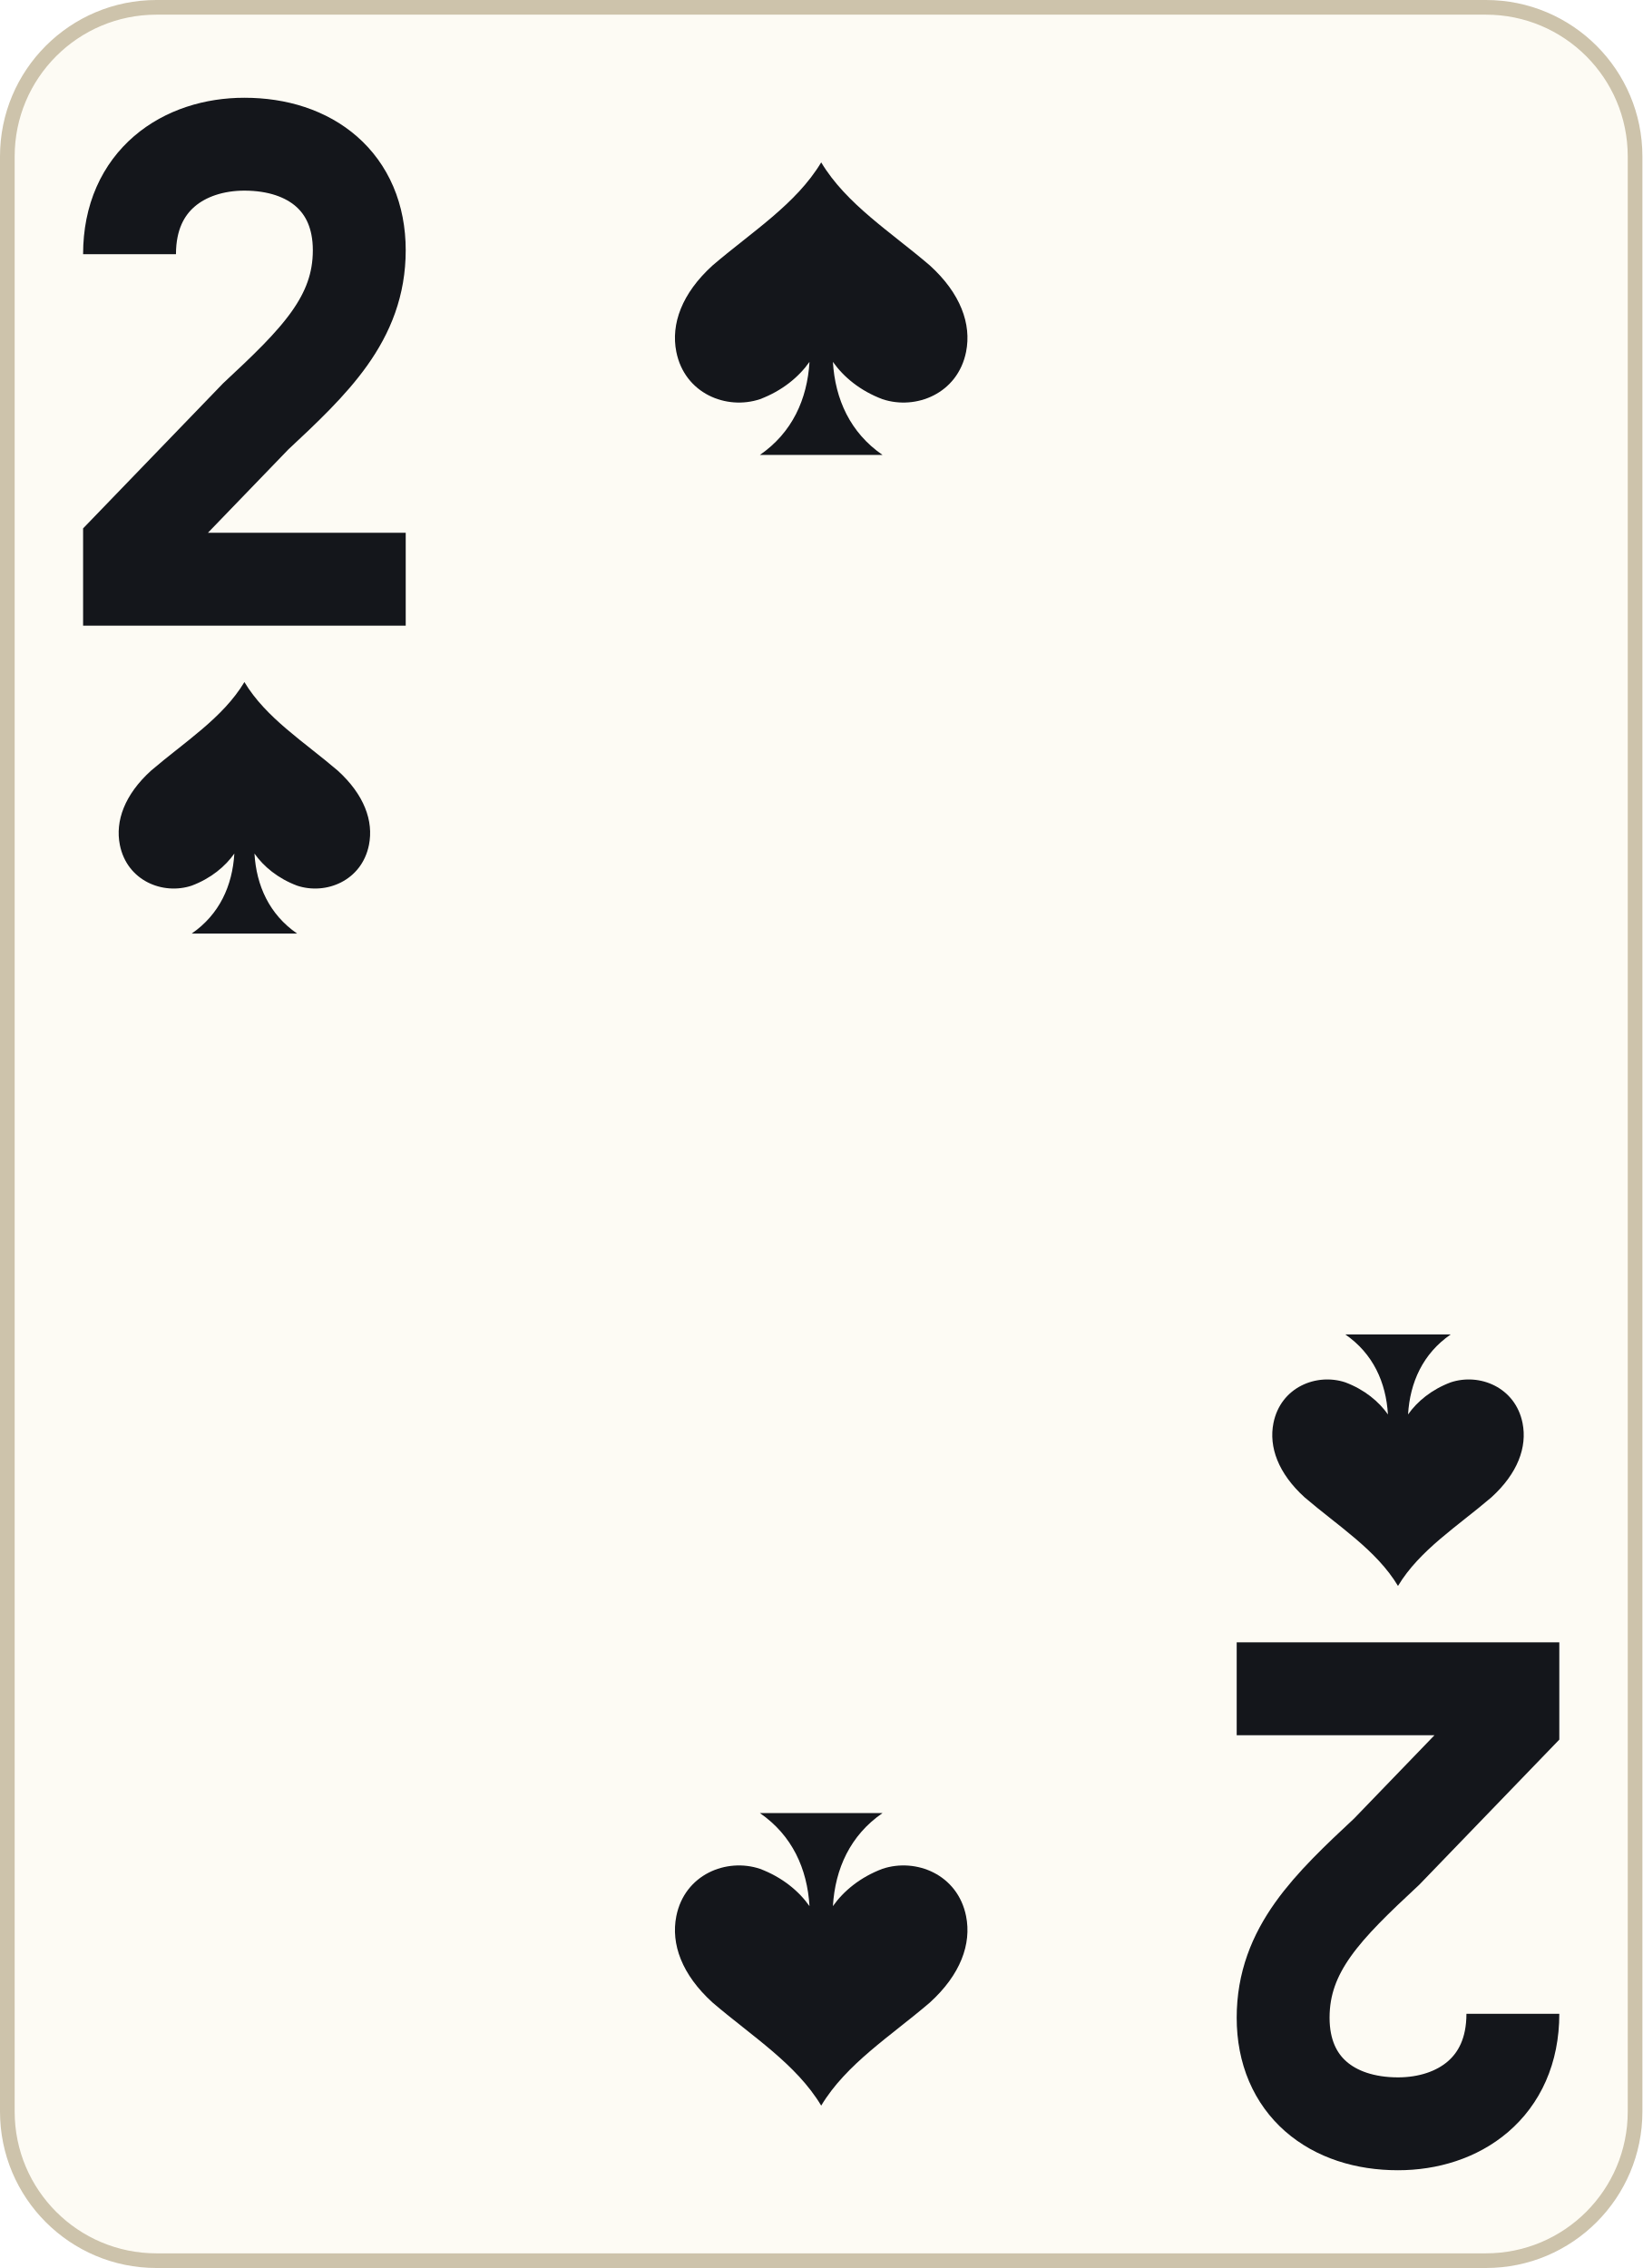
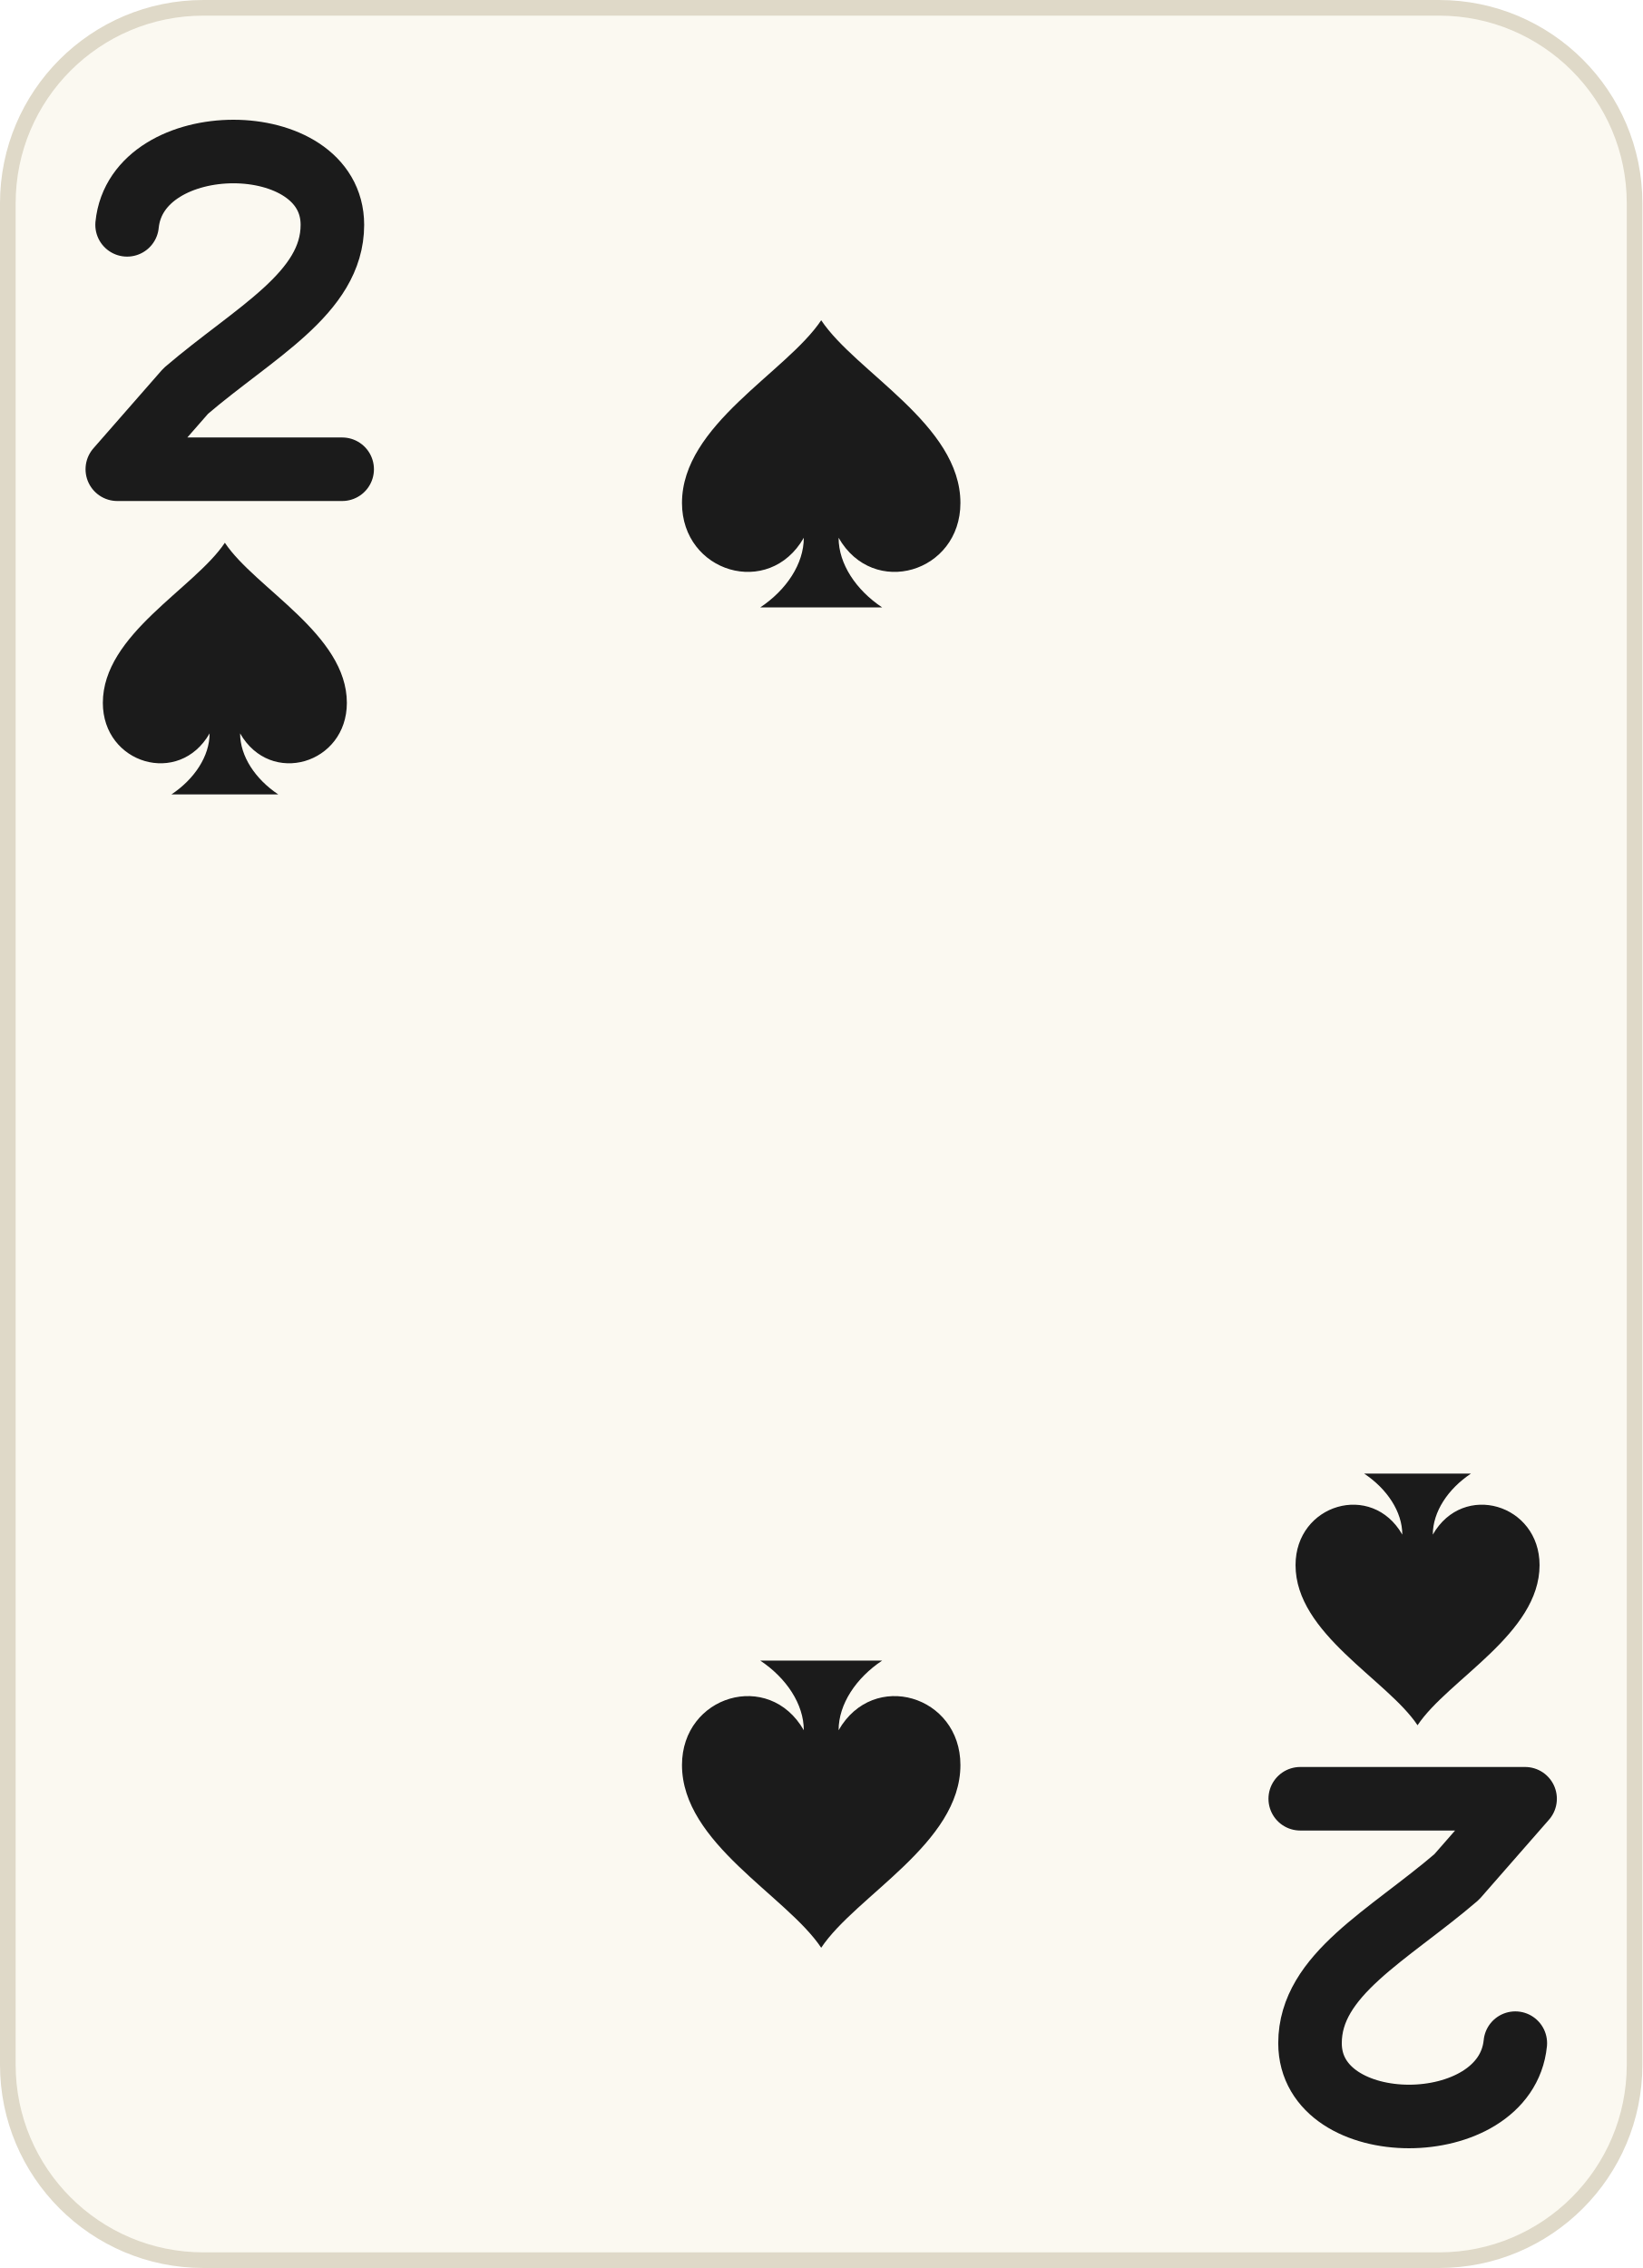
<svg xmlns="http://www.w3.org/2000/svg" width="168" height="232" viewBox="0 0 168 232" preserveAspectRatio="none">
-   <defs>
-     <path id="pip" d="M0-54C9-39 25-29 39-17C50-7 54 4 52 14C49 29 34 35 22 31C14 28 8 23 4.2 17.6C5 31 10.4 43 22 51H-22C-10.4 43-5 31-4.2 17.6C-8 23-14 28-22 31C-34 35-49 29-52 14C-54 4-50-7-39-17C-25-29-9-39 0-54Z" />
-     <clipPath id="rank-box">
-       <rect x="8.5" y="10" width="33" height="54" />
-     </clipPath>
+   <rect x=".8" y=".8" width="166.4" height="230.4" rx="20" fill="#fbf9f1" stroke="#dfd9c8" stroke-width="1.6" />
+   <g color="#1b1b1b" fill="currentColor">
    <g id="index">
-       <g clip-path="url(#rank-box)">
-         <path d="M-11.75 16C-11.75 8.4-6.15 4.75 0 4.75C6.75 4.75 11.75 8.6 11.75 15.6C11.75 22.6 7.15 27 1.15 32.6L-19.5 54M-16.5 49.25H16.5" transform="translate(25 10)" fill="none" stroke="currentColor" stroke-width="9.5" stroke-miterlimit="3" />
-       </g>
-       <use href="#pip" transform="translate(25 83) scale(0.245)" />
+       <path d="M-10 8 C-9-2 11-2 11 8 C11 15 3 19-4 25 L-11 33 H12" transform="translate(23 15)" fill="none" stroke="currentColor" stroke-width="6.5" stroke-linecap="round" stroke-linejoin="round" />
+       <path d="M0-16 C4-10 16-4 16 5 C16 13 6 16 2 9 C2 12 4 15 7 17 H-7 C-4 15-2 12-2 9 C-6 16-16 13-16 5 C-16-4-4-10 0-16Z" transform="translate(23 68) scale(0.78)" />
    </g>
-   </defs>
-   <rect x=".75" y=".75" width="166.5" height="230.5" rx="15.25" fill="#fdfbf4" stroke="#cdc3ab" stroke-width="1.5" />
-   <g color="#14161b" fill="currentColor">
-     <use href="#pip" transform="translate(84 32) scale(0.285)" />
-     <use href="#pip" transform="translate(84 200) rotate(180) scale(0.285)" />
-     <use href="#index" />
    <use href="#index" transform="rotate(180 84 116)" />
+     <g id="pips">
+       <path d="M0-16 C4-10 16-4 16 5 C16 13 6 16 2 9 C2 12 4 15 7 17 H-7 C-4 15-2 12-2 9 C-6 16-16 13-16 5 C-16-4-4-10 0-16Z" transform="translate(84 47) scale(0.89)" />
+       <path d="M0-16 C4-10 16-4 16 5 C16 13 6 16 2 9 C2 12 4 15 7 17 H-7 C-4 15-2 12-2 9 C-6 16-16 13-16 5 C-16-4-4-10 0-16Z" transform="translate(84 185) scale(-0.89)" />
+     </g>
  </g>
</svg>
